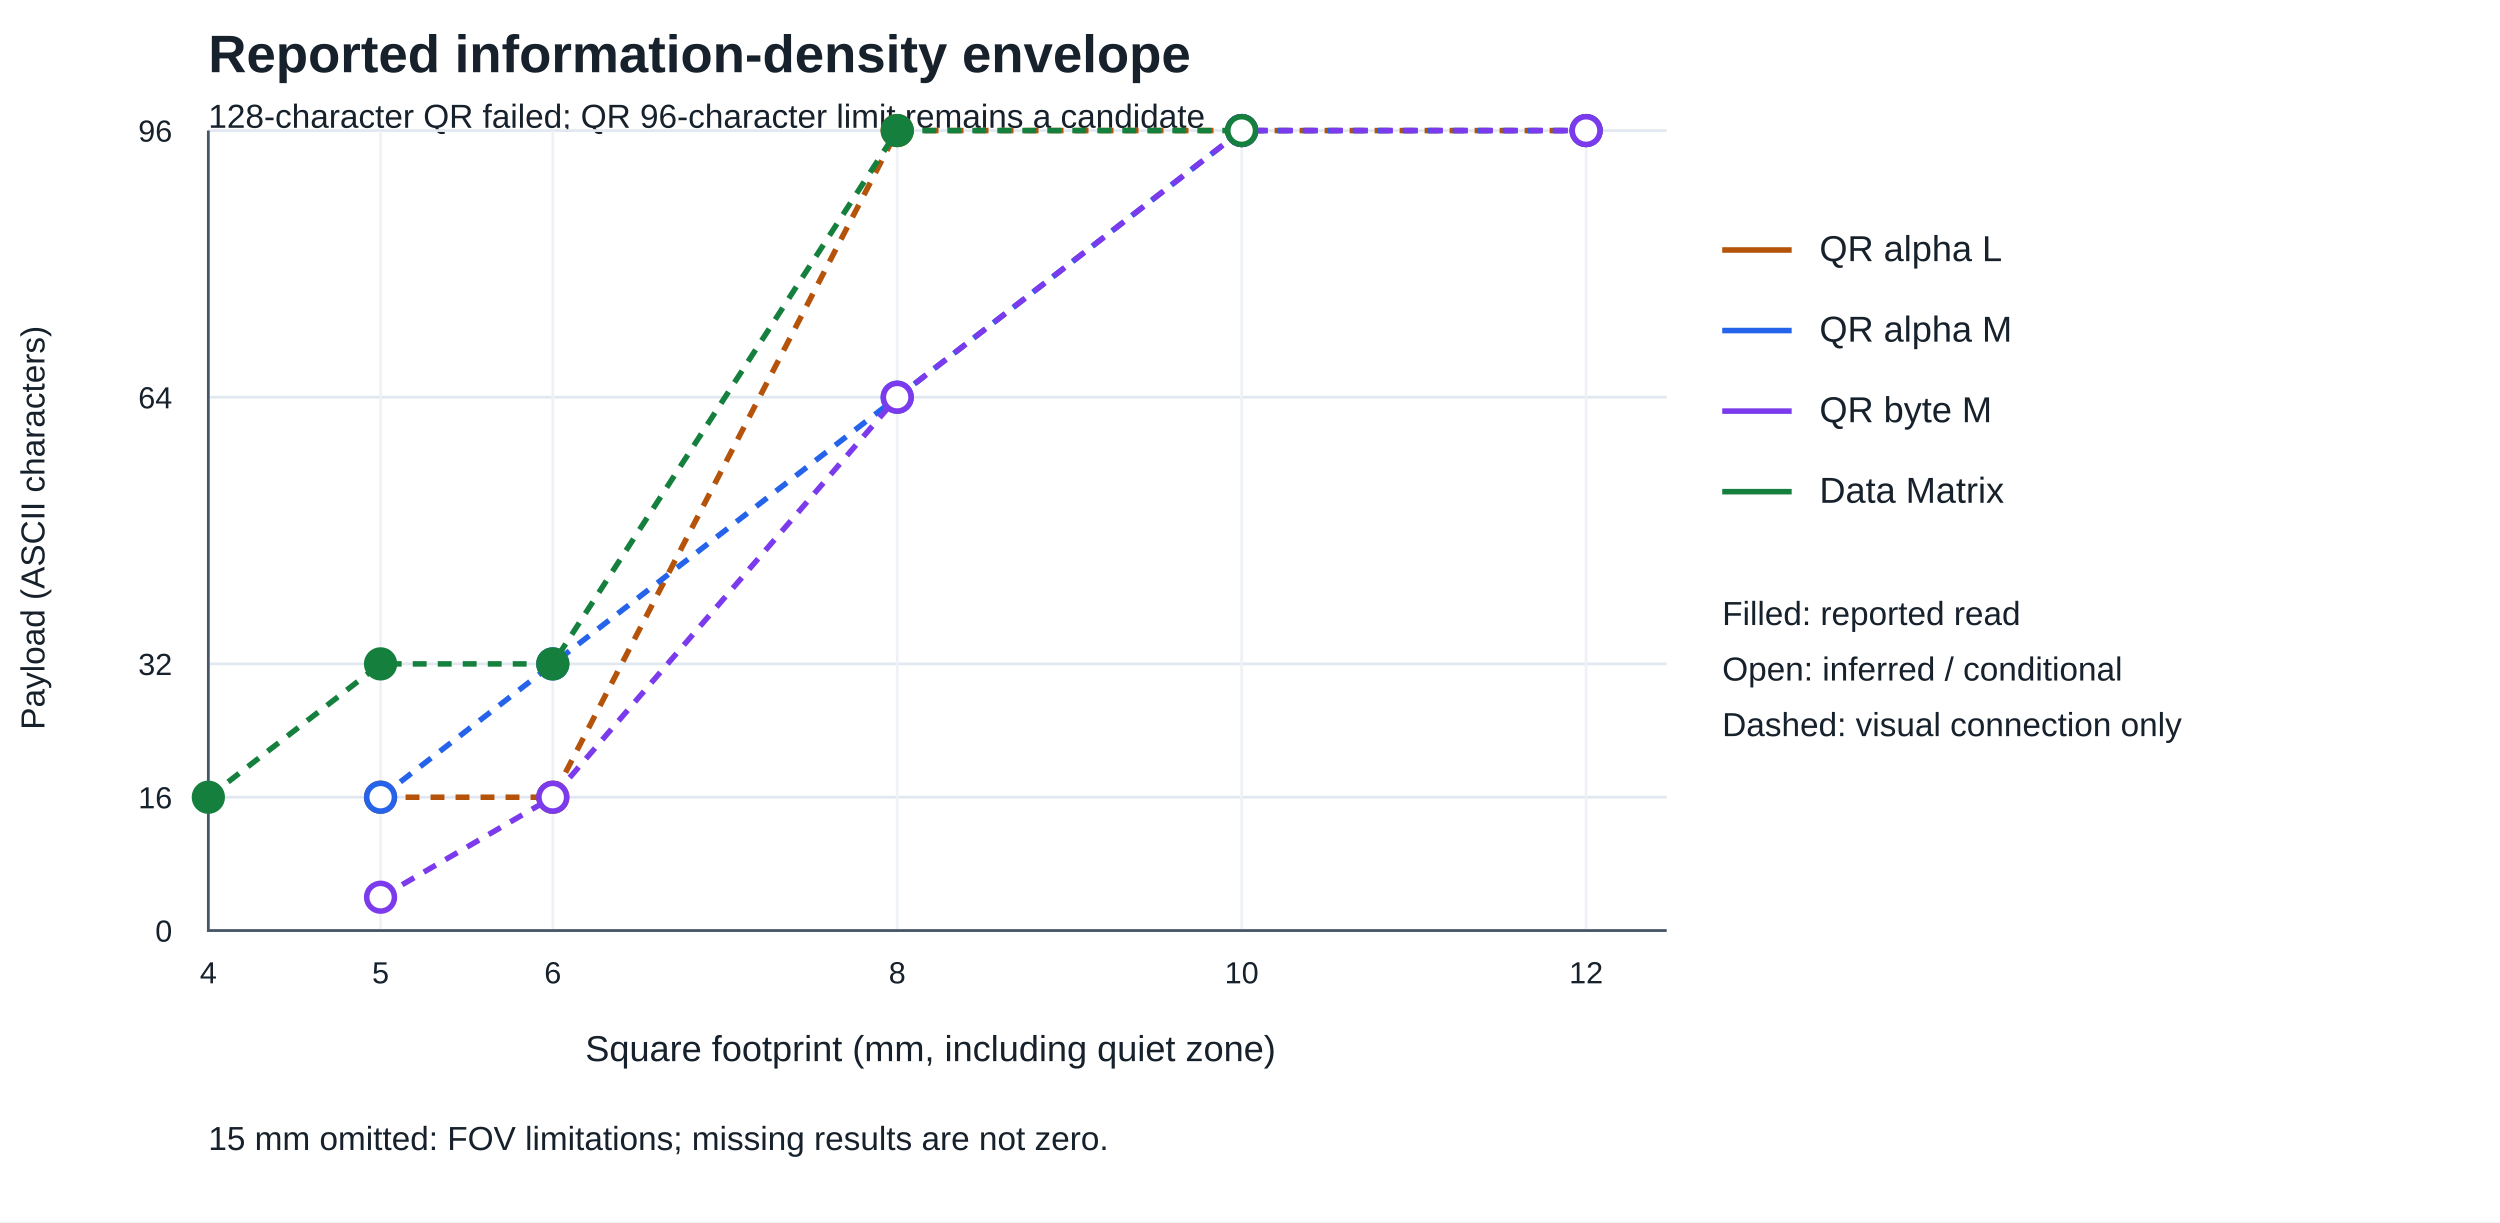
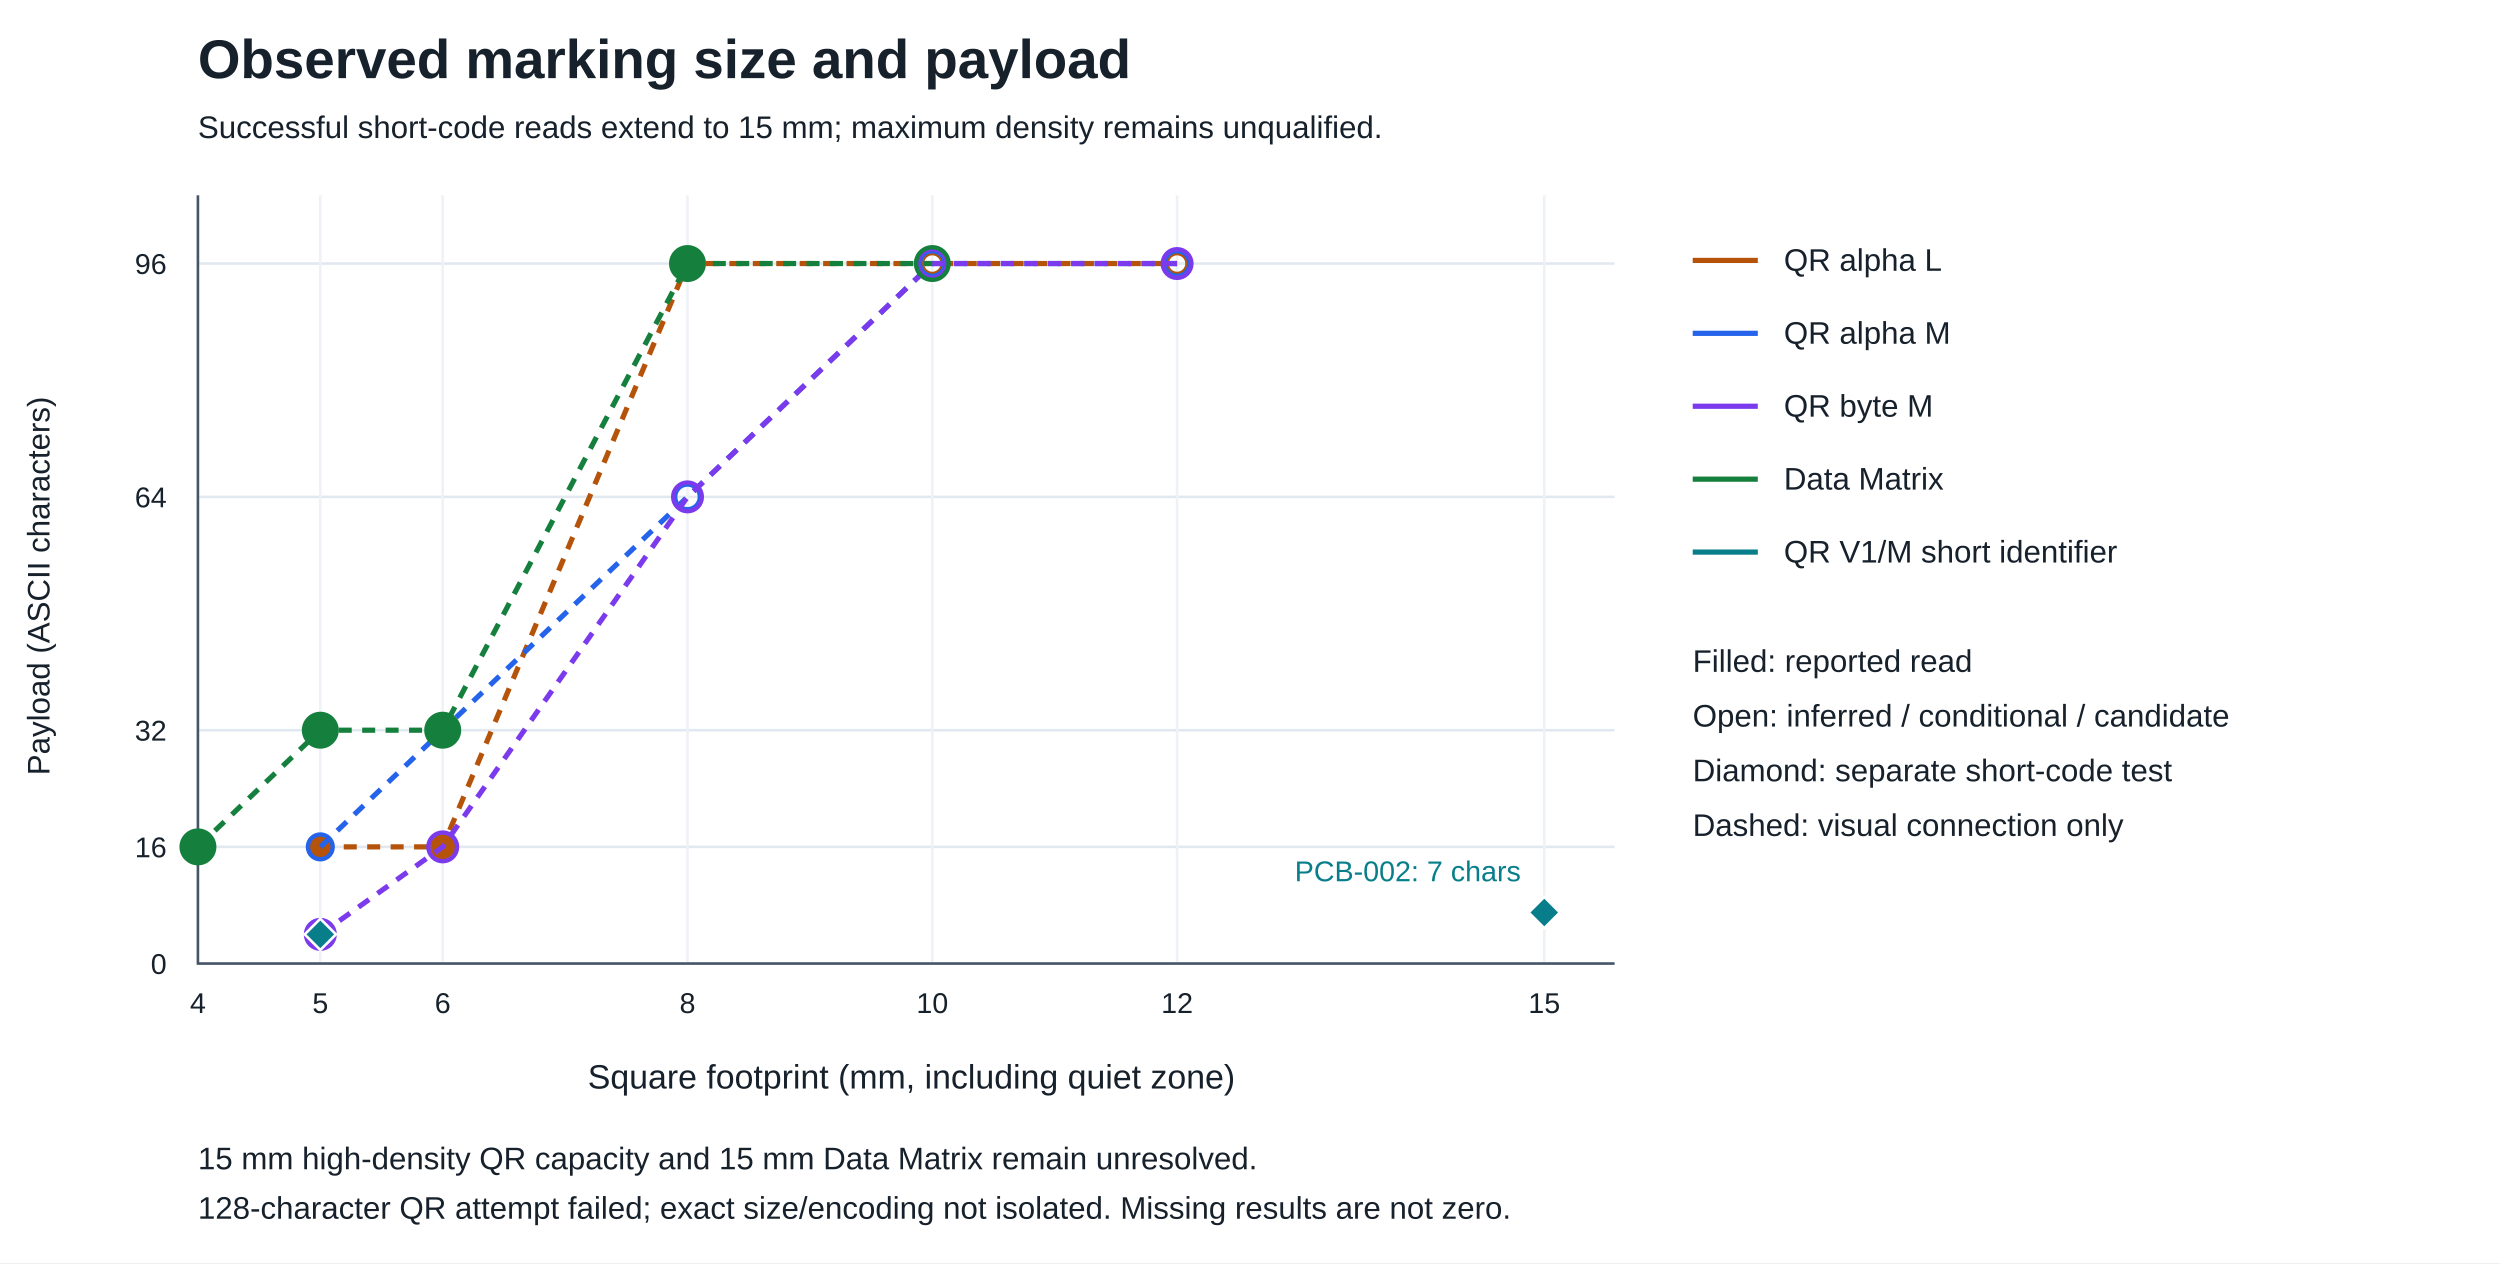
- <svg xmlns="http://www.w3.org/2000/svg" width="900" height="440" viewBox="0 0 900 440">
-   <rect width="900" height="440" fill="#fff" />
+ <svg xmlns="http://www.w3.org/2000/svg" width="960" height="485" viewBox="0 0 960 485">
+   <rect width="960" height="485" fill="white" />
  <g font-family="Arial,sans-serif" fill="#17212c">
-     <text x="75" y="26" font-size="19" font-weight="bold">Reported information-density envelope</text>
-     <text x="75" y="46" font-size="12">128-character QR failed; QR 96-character limit remains a candidate</text>
-     <path d="M75 335.0H600" stroke="#e2e8f0" />
-     <text x="62" y="339.0" text-anchor="end" font-size="11">0</text>
-     <path d="M75 287.0H600" stroke="#e2e8f0" />
-     <text x="62" y="291.0" text-anchor="end" font-size="11">16</text>
-     <path d="M75 239.0H600" stroke="#e2e8f0" />
-     <text x="62" y="243.0" text-anchor="end" font-size="11">32</text>
-     <path d="M75 143.0H600" stroke="#e2e8f0" />
-     <text x="62" y="147.0" text-anchor="end" font-size="11">64</text>
-     <path d="M75 47.0H600" stroke="#e2e8f0" />
-     <text x="62" y="51.0" text-anchor="end" font-size="11">96</text>
-     <path d="M75.0 335V47" stroke="#eef2f7" />
-     <text x="75.0" y="354" font-size="11" text-anchor="middle">4</text>
-     <path d="M137.0 335V47" stroke="#eef2f7" />
-     <text x="137.0" y="354" font-size="11" text-anchor="middle">5</text>
-     <path d="M199.0 335V47" stroke="#eef2f7" />
-     <text x="199.0" y="354" font-size="11" text-anchor="middle">6</text>
-     <path d="M323.0 335V47" stroke="#eef2f7" />
-     <text x="323.0" y="354" font-size="11" text-anchor="middle">8</text>
-     <path d="M447.0 335V47" stroke="#eef2f7" />
-     <text x="447.0" y="354" font-size="11" text-anchor="middle">10</text>
-     <path d="M571.0 335V47" stroke="#eef2f7" />
-     <text x="571.0" y="354" font-size="11" text-anchor="middle">12</text>
-     <path d="M75 47V335H600" fill="none" stroke="#475569" />
-     <text x="335" y="382" font-size="13" text-anchor="middle">Square footprint (mm, including quiet zone)</text>
-     <text transform="translate(16 190) rotate(-90)" text-anchor="middle" font-size="12">Payload (ASCII characters)</text>
-     <polyline points="137.0,287.0 199.0,287.0 323.0,47.0 447.0,47.0 571.0,47.0" stroke="#b45309" stroke-width="2" stroke-dasharray="5 4" fill="none" />
-     <circle cx="137.0" cy="287.0" r="5" stroke="#b45309" stroke-width="2" fill="#b45309" />
-     <circle cx="199.0" cy="287.0" r="5" stroke="#b45309" stroke-width="2" fill="#b45309" />
-     <circle cx="323.0" cy="47.0" r="5" stroke="#b45309" stroke-width="2" fill="white" />
-     <circle cx="447.0" cy="47.0" r="5" stroke="#b45309" stroke-width="2" fill="white" />
-     <circle cx="571.0" cy="47.0" r="5" stroke="#b45309" stroke-width="2" fill="white" />
-     <path d="M620 90h25" stroke="#b45309" stroke-width="2" />
-     <text x="655" y="94" font-size="13">QR alpha L</text>
-     <polyline points="137.0,287.0 199.0,239.0 323.0,143.0 447.0,47.0 571.0,47.0" stroke="#2563eb" stroke-width="2" stroke-dasharray="5 4" fill="none" />
-     <circle cx="137.0" cy="287.0" r="5" stroke="#2563eb" stroke-width="2" fill="white" />
-     <circle cx="199.0" cy="239.0" r="5" stroke="#2563eb" stroke-width="2" fill="white" />
-     <circle cx="323.0" cy="143.0" r="5" stroke="#2563eb" stroke-width="2" fill="white" />
-     <circle cx="447.0" cy="47.0" r="5" stroke="#2563eb" stroke-width="2" fill="white" />
-     <circle cx="571.0" cy="47.0" r="5" stroke="#2563eb" stroke-width="2" fill="white" />
-     <path d="M620 119h25" stroke="#2563eb" stroke-width="2" />
-     <text x="655" y="123" font-size="13">QR alpha M</text>
-     <polyline points="137.0,323.0 199.0,287.0 323.0,143.0 447.0,47.0 571.0,47.0" stroke="#7c3aed" stroke-width="2" stroke-dasharray="5 4" fill="none" />
-     <circle cx="137.0" cy="323.0" r="5" stroke="#7c3aed" stroke-width="2" fill="white" />
-     <circle cx="199.0" cy="287.0" r="5" stroke="#7c3aed" stroke-width="2" fill="white" />
-     <circle cx="323.0" cy="143.0" r="5" stroke="#7c3aed" stroke-width="2" fill="white" />
-     <circle cx="447.0" cy="47.0" r="5" stroke="#7c3aed" stroke-width="2" fill="white" />
-     <circle cx="571.0" cy="47.0" r="5" stroke="#7c3aed" stroke-width="2" fill="white" />
-     <path d="M620 148h25" stroke="#7c3aed" stroke-width="2" />
-     <text x="655" y="152" font-size="13">QR byte M</text>
-     <polyline points="75.0,287.0 137.0,239.0 199.0,239.0 323.0,47.0 447.0,47.0" stroke="#15803d" stroke-width="2" stroke-dasharray="5 4" fill="none" />
-     <circle cx="75.0" cy="287.0" r="5" stroke="#15803d" stroke-width="2" fill="#15803d" />
-     <circle cx="137.0" cy="239.0" r="5" stroke="#15803d" stroke-width="2" fill="#15803d" />
-     <circle cx="199.0" cy="239.0" r="5" stroke="#15803d" stroke-width="2" fill="#15803d" />
-     <circle cx="323.0" cy="47.0" r="5" stroke="#15803d" stroke-width="2" fill="#15803d" />
-     <circle cx="447.0" cy="47.0" r="5" stroke="#15803d" stroke-width="2" fill="white" />
-     <path d="M620 177h25" stroke="#15803d" stroke-width="2" />
-     <text x="655" y="181" font-size="13">Data Matrix</text>
-     <text x="620" y="225" font-size="12">Filled: reported read</text>
-     <text x="620" y="245" font-size="12">Open: inferred / conditional</text>
-     <text x="620" y="265" font-size="12">Dashed: visual connection only</text>
-     <text x="75" y="414" font-size="12">15 mm omitted: FOV limitations; missing results are not zero.</text>
+     <text x="76" y="30" font-size="21" font-weight="bold">Observed marking size and payload</text>
+     <text x="76" y="53" font-size="12">Successful short-code reads extend to 15 mm; maximum density remains unqualified.</text>
+     <path d="M76 370.0H620" stroke="#e2e8f0" />
+     <text x="64" y="374.0" text-anchor="end" font-size="11">0</text>
+     <path d="M76 325.2H620" stroke="#e2e8f0" />
+     <text x="64" y="329.2" text-anchor="end" font-size="11">16</text>
+     <path d="M76 280.4H620" stroke="#e2e8f0" />
+     <text x="64" y="284.4" text-anchor="end" font-size="11">32</text>
+     <path d="M76 190.8H620" stroke="#e2e8f0" />
+     <text x="64" y="194.8" text-anchor="end" font-size="11">64</text>
+     <path d="M76 101.2H620" stroke="#e2e8f0" />
+     <text x="64" y="105.2" text-anchor="end" font-size="11">96</text>
+     <path d="M76 370V75" stroke="#eef2f7" />
+     <text x="76" y="389" text-anchor="middle" font-size="11">4</text>
+     <path d="M123 370V75" stroke="#eef2f7" />
+     <text x="123" y="389" text-anchor="middle" font-size="11">5</text>
+     <path d="M170 370V75" stroke="#eef2f7" />
+     <text x="170" y="389" text-anchor="middle" font-size="11">6</text>
+     <path d="M264 370V75" stroke="#eef2f7" />
+     <text x="264" y="389" text-anchor="middle" font-size="11">8</text>
+     <path d="M358 370V75" stroke="#eef2f7" />
+     <text x="358" y="389" text-anchor="middle" font-size="11">10</text>
+     <path d="M452 370V75" stroke="#eef2f7" />
+     <text x="452" y="389" text-anchor="middle" font-size="11">12</text>
+     <path d="M593 370V75" stroke="#eef2f7" />
+     <text x="593" y="389" text-anchor="middle" font-size="11">15</text>
+     <path d="M76 75V370H620" fill="none" stroke="#475569" />
+     <text x="350" y="418" text-anchor="middle" font-size="13">Square footprint (mm, including quiet zone)</text>
+     <text transform="translate(19 225) rotate(-90)" text-anchor="middle" font-size="12">Payload (ASCII characters)</text>
+     <polyline points="123,325.2 170,325.2 264,101.2 358,101.2 452,101.2" stroke="#b45309" stroke-width="2" stroke-dasharray="5 4" fill="none" />
+     <circle cx="123" cy="325.2" r="4.0" stroke="#b45309" stroke-width="1.7" fill="#b45309" />
+     <circle cx="170" cy="325.2" r="4.0" stroke="#b45309" stroke-width="1.7" fill="#b45309" />
+     <circle cx="264" cy="101.2" r="4.0" stroke="#b45309" stroke-width="1.7" fill="none" />
+     <circle cx="358" cy="101.2" r="4.0" stroke="#b45309" stroke-width="1.7" fill="none" />
+     <circle cx="452" cy="101.2" r="4.0" stroke="#b45309" stroke-width="1.7" fill="none" />
+     <path d="M650 100h25" stroke="#b45309" stroke-width="2" />
+     <text x="685" y="104" font-size="12">QR alpha L</text>
+     <polyline points="123,325.2 170,280.4 264,190.8 358,101.2 452,101.2" stroke="#2563eb" stroke-width="2" stroke-dasharray="5 4" fill="none" />
+     <circle cx="123" cy="325.2" r="4.75" stroke="#2563eb" stroke-width="1.7" fill="none" />
+     <circle cx="170" cy="280.4" r="4.75" stroke="#2563eb" stroke-width="1.7" fill="none" />
+     <circle cx="264" cy="190.8" r="4.75" stroke="#2563eb" stroke-width="1.7" fill="none" />
+     <circle cx="358" cy="101.2" r="4.75" stroke="#2563eb" stroke-width="1.7" fill="none" />
+     <circle cx="452" cy="101.2" r="4.75" stroke="#2563eb" stroke-width="1.7" fill="none" />
+     <path d="M650 128h25" stroke="#2563eb" stroke-width="2" />
+     <text x="685" y="132" font-size="12">QR alpha M</text>
+     <polyline points="123,358.8 170,325.2 264,190.8 358,101.2 452,101.2" stroke="#7c3aed" stroke-width="2" stroke-dasharray="5 4" fill="none" />
+     <circle cx="123" cy="358.8" r="5.5" stroke="#7c3aed" stroke-width="1.7" fill="none" />
+     <circle cx="170" cy="325.2" r="5.5" stroke="#7c3aed" stroke-width="1.7" fill="none" />
+     <circle cx="264" cy="190.8" r="5.5" stroke="#7c3aed" stroke-width="1.7" fill="none" />
+     <circle cx="358" cy="101.2" r="5.5" stroke="#7c3aed" stroke-width="1.7" fill="none" />
+     <circle cx="452" cy="101.2" r="5.5" stroke="#7c3aed" stroke-width="1.7" fill="none" />
+     <path d="M650 156h25" stroke="#7c3aed" stroke-width="2" />
+     <text x="685" y="160" font-size="12">QR byte M</text>
+     <polyline points="76,325.2 123,280.4 170,280.4 264,101.2 358,101.2" stroke="#15803d" stroke-width="2" stroke-dasharray="5 4" fill="none" />
+     <circle cx="76" cy="325.2" r="6.25" stroke="#15803d" stroke-width="1.7" fill="#15803d" />
+     <circle cx="123" cy="280.4" r="6.25" stroke="#15803d" stroke-width="1.7" fill="#15803d" />
+     <circle cx="170" cy="280.4" r="6.25" stroke="#15803d" stroke-width="1.7" fill="#15803d" />
+     <circle cx="264" cy="101.2" r="6.25" stroke="#15803d" stroke-width="1.7" fill="#15803d" />
+     <circle cx="358" cy="101.2" r="6.25" stroke="#15803d" stroke-width="1.7" fill="none" />
+     <path d="M650 184h25" stroke="#15803d" stroke-width="2" />
+     <text x="685" y="188" font-size="12">Data Matrix</text>
+     <path d="M123 352.8l6 6 -6 6 -6 -6z" fill="#087e8b" stroke="white" stroke-width="1" />
+     <path d="M593 344.4l6 6 -6 6 -6 -6z" fill="#087e8b" stroke="white" stroke-width="1" />
+     <path d="M650 212h25" stroke="#087e8b" stroke-width="2" />
+     <text x="685" y="216" font-size="12">QR V1/M short identifier</text>
+     <text x="584" y="338.4" text-anchor="end" font-size="11" fill="#087e8b">PCB-002: 7 chars</text>
+     <text x="650" y="258" font-size="12">Filled: reported read</text>
+     <text x="650" y="279" font-size="12">Open: inferred / conditional / candidate</text>
+     <text x="650" y="300" font-size="12">Diamond: separate short-code test</text>
+     <text x="650" y="321" font-size="12">Dashed: visual connection only</text>
+     <text x="76" y="449" font-size="12">15 mm high-density QR capacity and 15 mm Data Matrix remain unresolved.</text>
+     <text x="76" y="468" font-size="12">128-character QR attempt failed; exact size/encoding not isolated. Missing results are not zero.</text>
  </g>
</svg>
